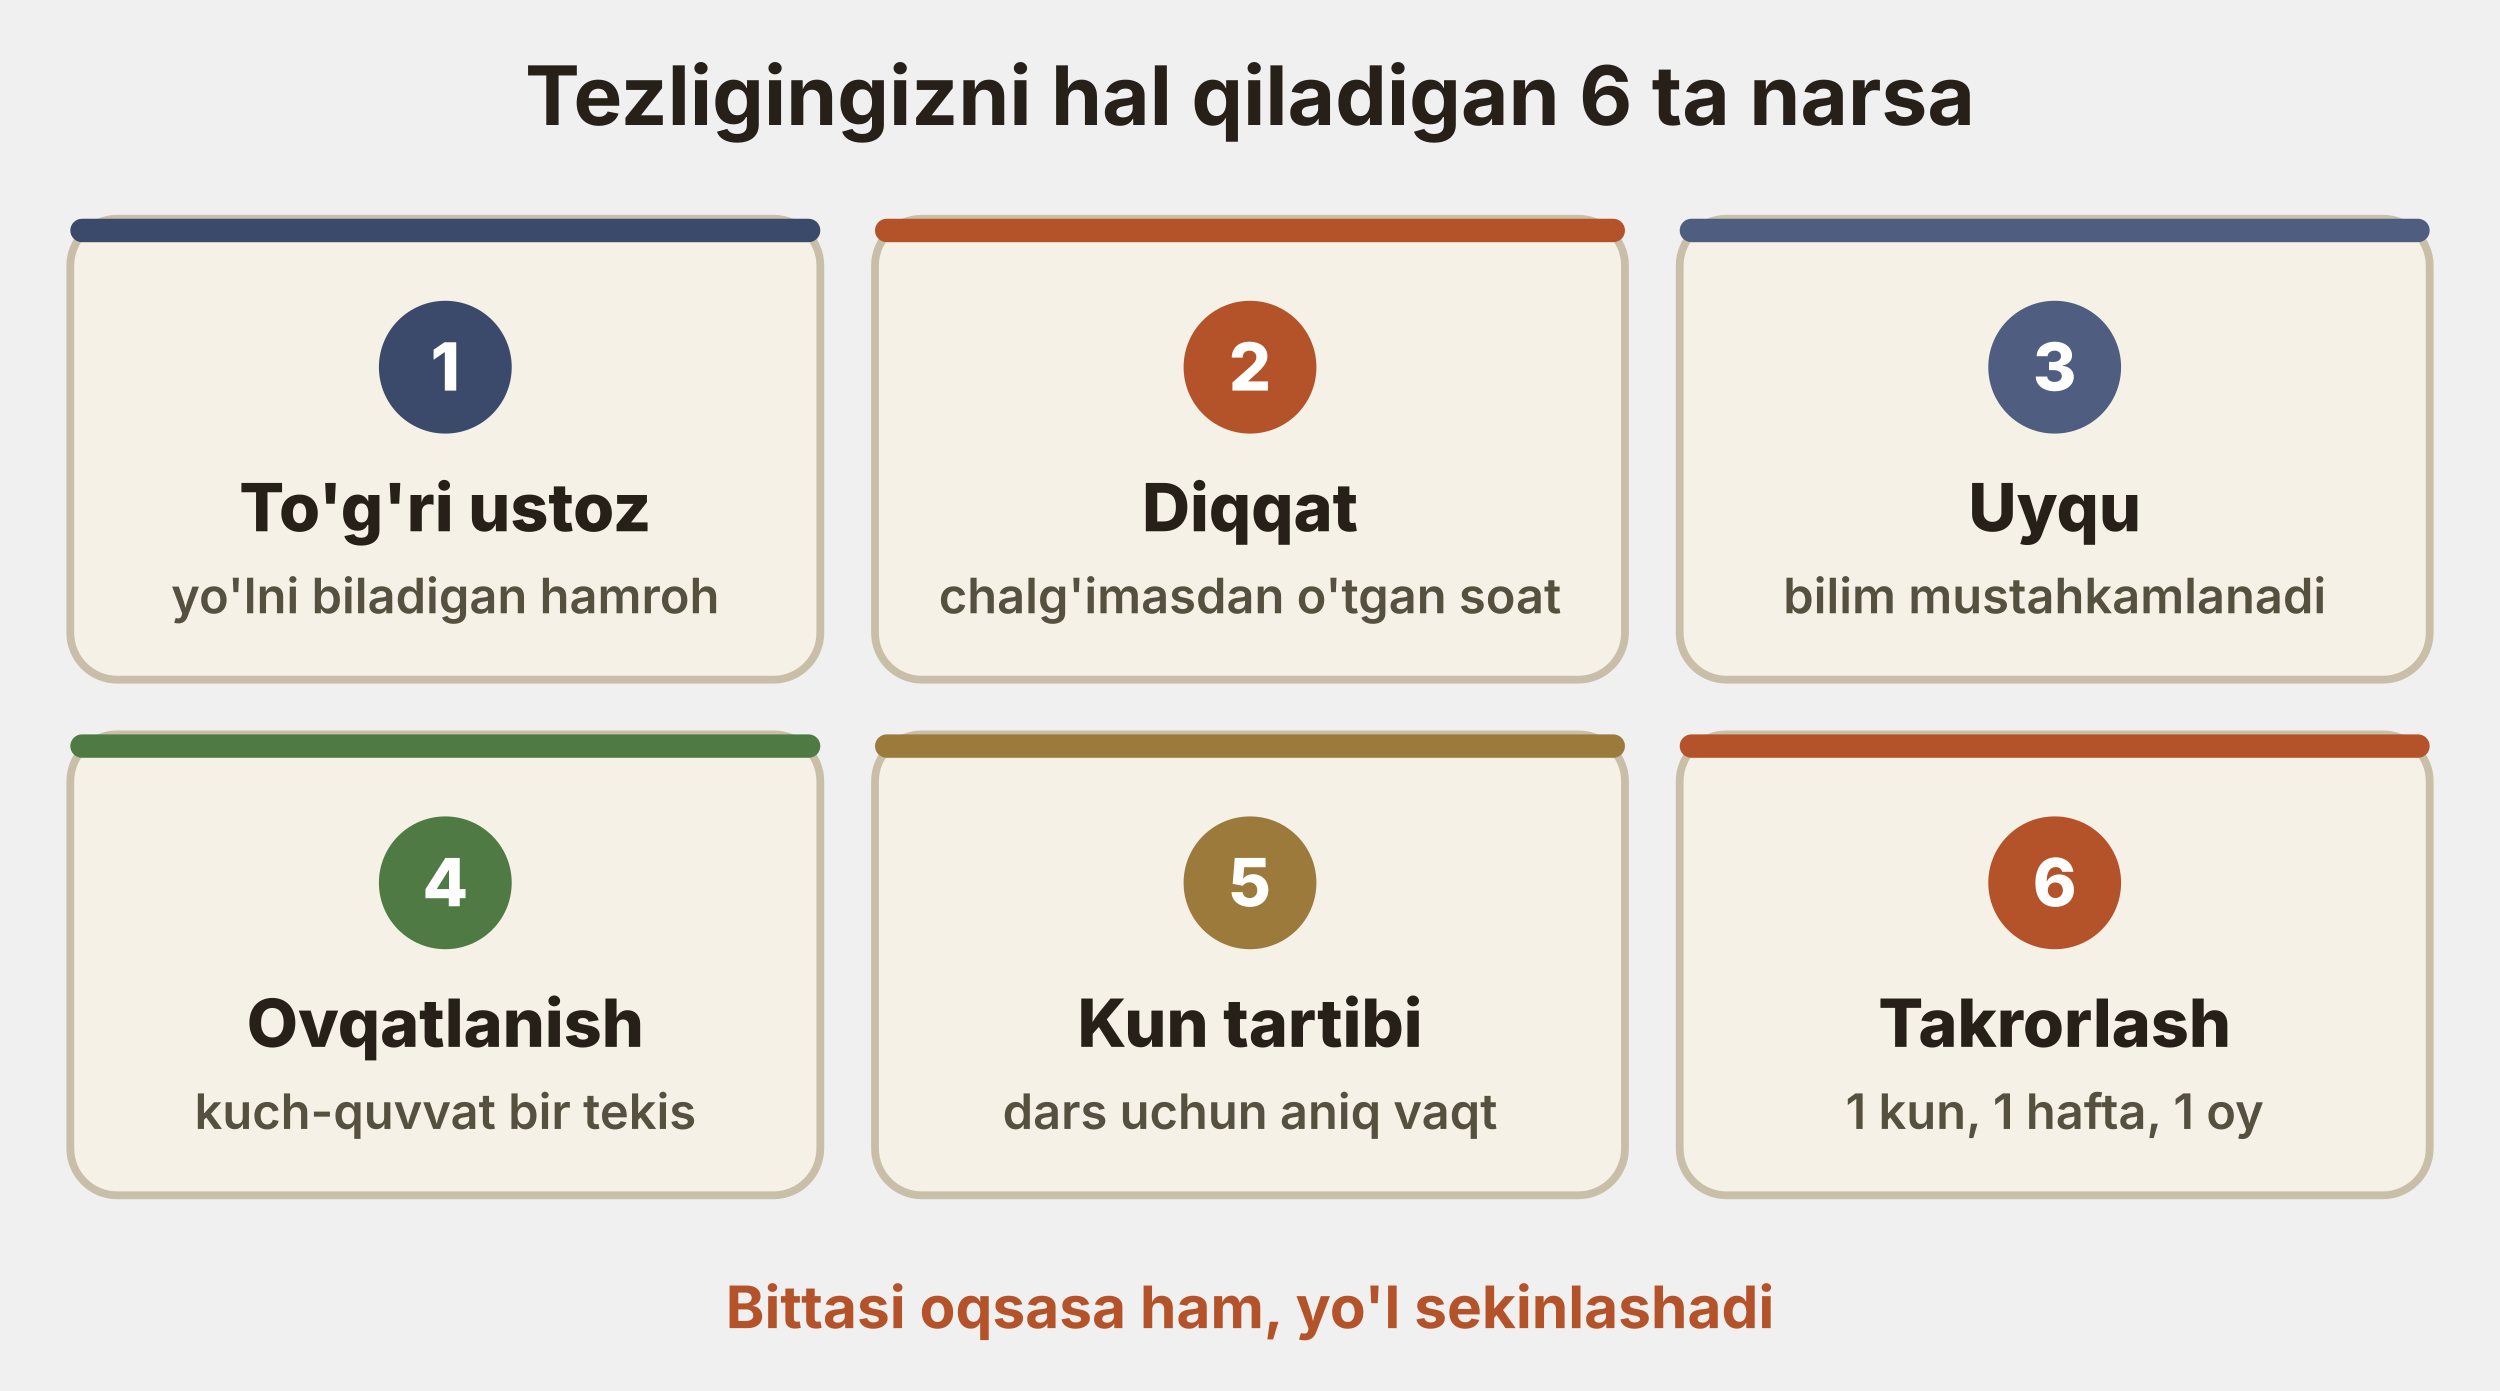
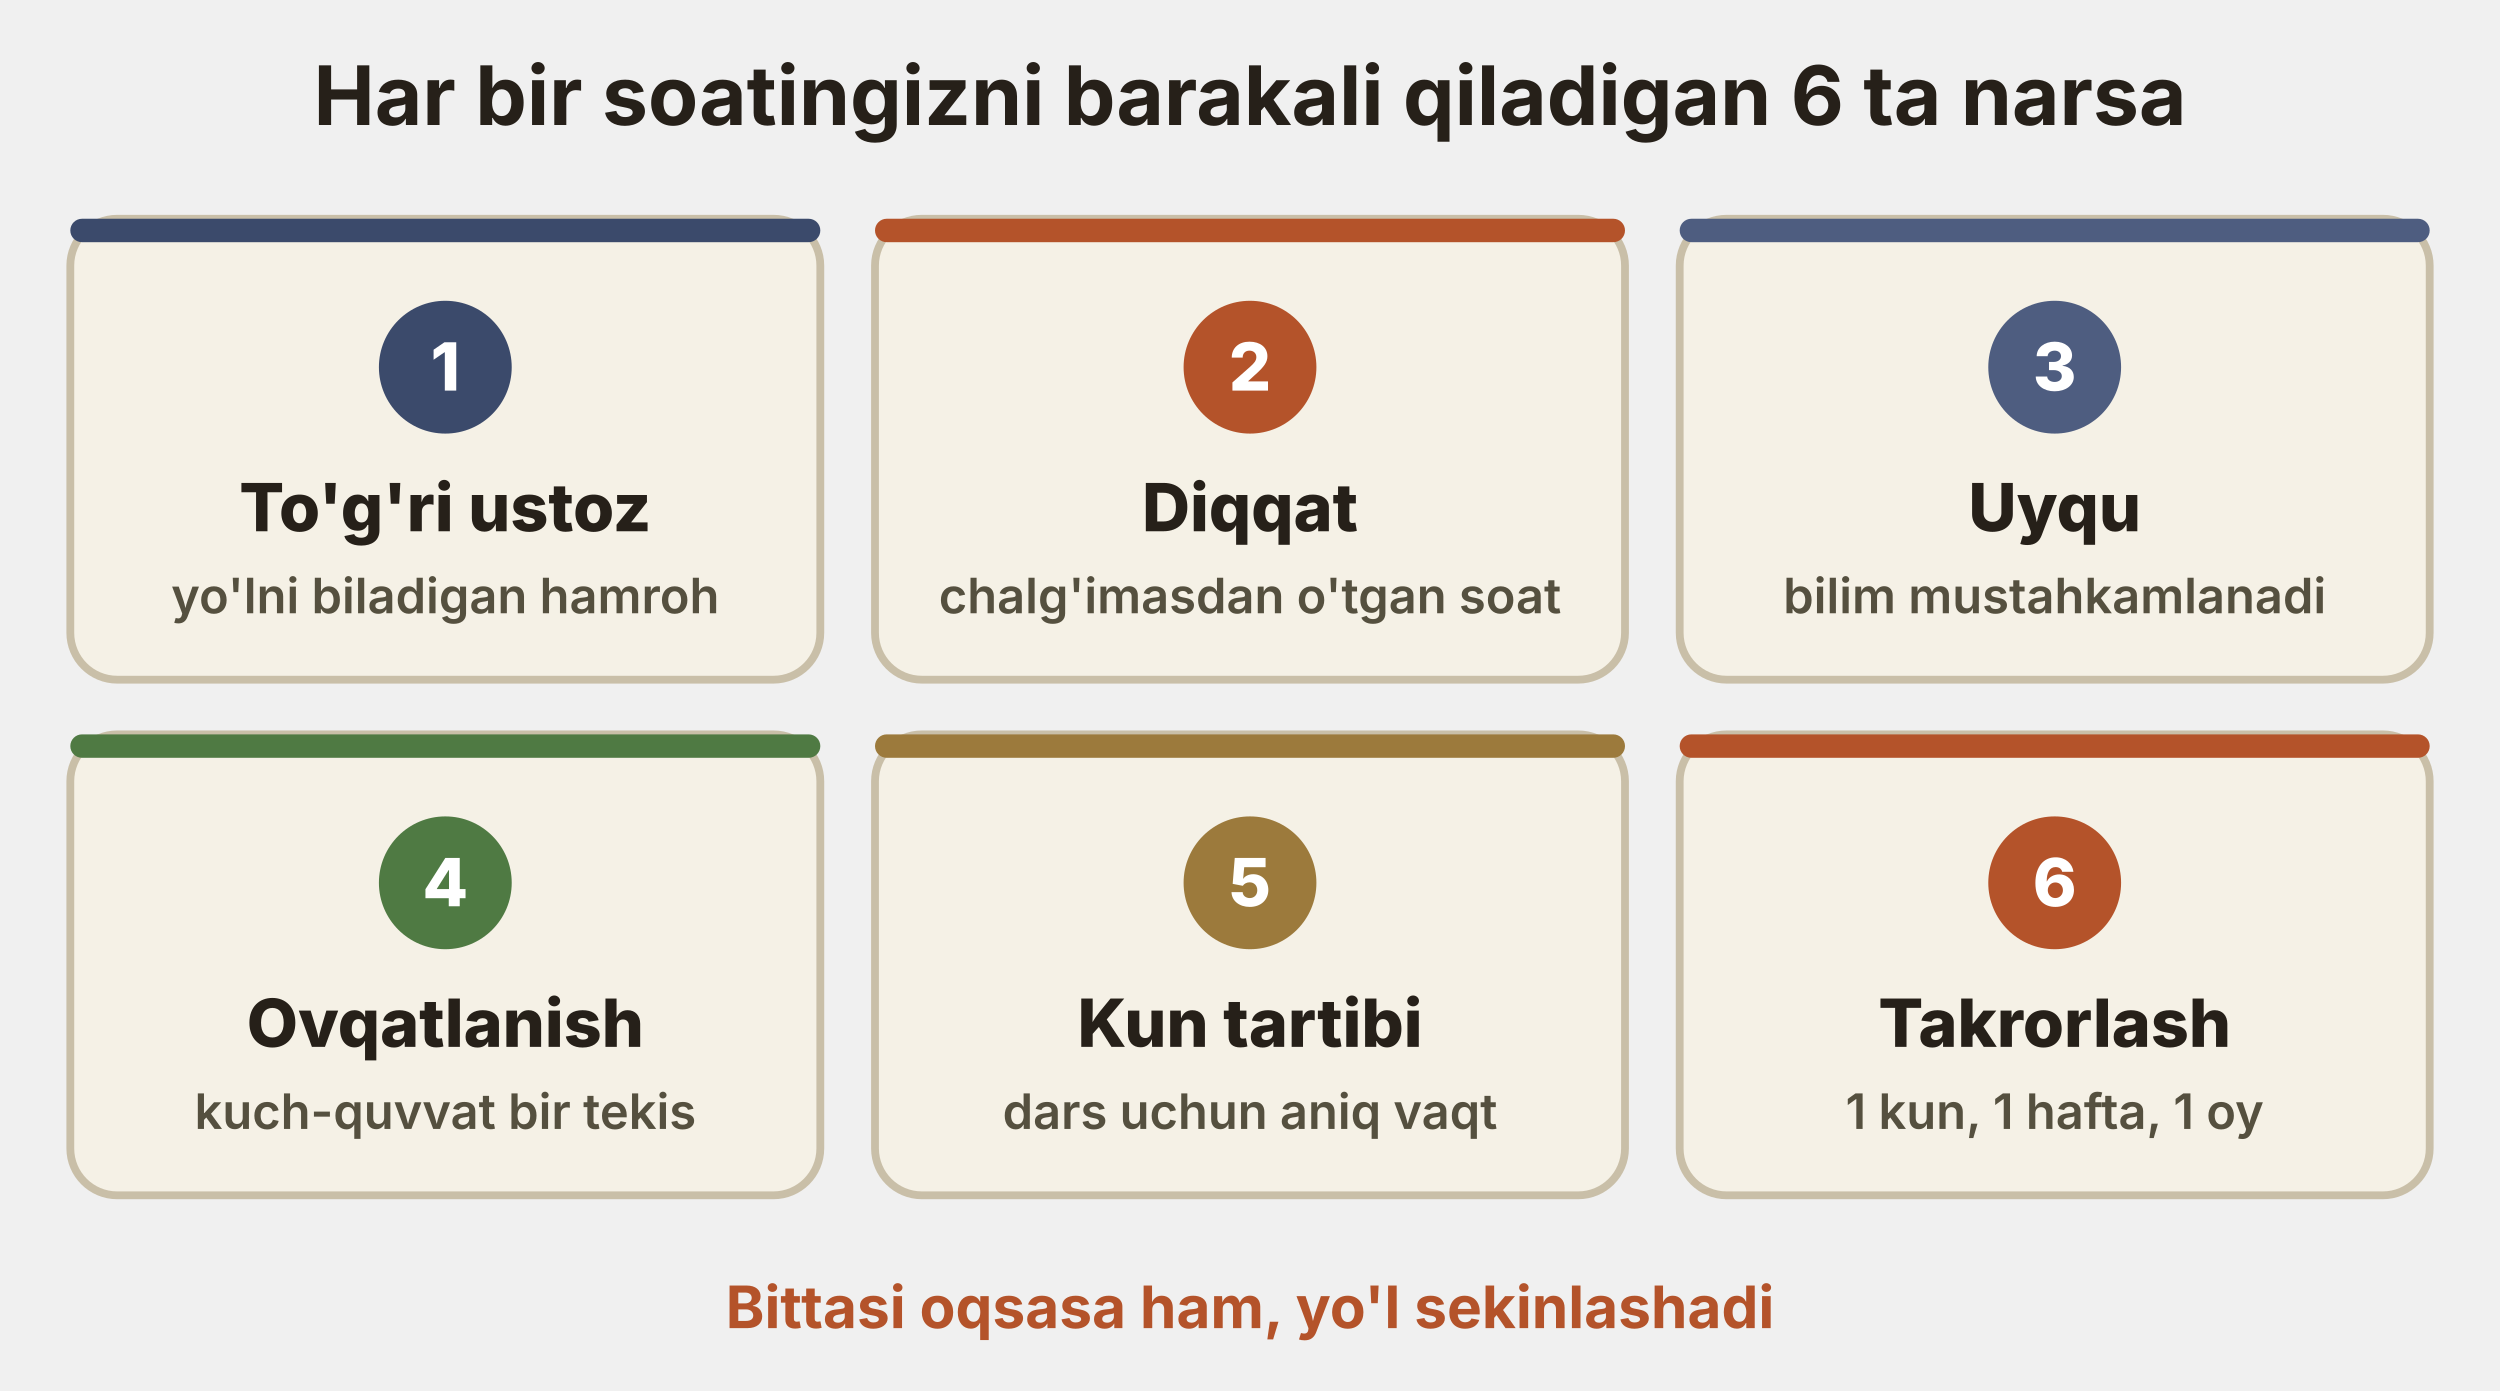
- <svg xmlns="http://www.w3.org/2000/svg" viewBox="0 0 640 356" width="640" height="356" role="img" aria-label="O'rganish tezligini hal qiladigan 6 ta narsa: to'g'ri ustoz, diqqat, uyqu, ovqatlanish, kun tartibi va to'g'ri paytda takrorlash">
-   <text x="320" y="32" font-family="Inter, system-ui, -apple-system, 'Segoe UI', sans-serif" font-size="21" font-weight="700" fill="#262019" text-anchor="middle">Tezligingizni hal qiladigan 6 ta narsa</text>
+ <svg xmlns="http://www.w3.org/2000/svg" viewBox="0 0 640 356" width="640" height="356" role="img" aria-label="Har bir soatni barakali qiladigan 6 ta narsa: to'g'ri ustoz, diqqat, uyqu, ovqatlanish, kun tartibi va to'g'ri paytda takrorlash">
+   <text x="320" y="32" font-family="Inter, system-ui, -apple-system, 'Segoe UI', sans-serif" font-size="21" font-weight="700" fill="#262019" text-anchor="middle">Har bir soatingizni barakali qiladigan 6 ta narsa</text>
  <g class="pop" style="transition-delay:0.15s">
    <rect x="18.0" y="56" width="192" height="118" rx="12" fill="#F5F1E6" stroke="#C9BFA8" stroke-width="2" />
    <rect x="18.0" y="56" width="192" height="6" rx="3" fill="#3B4A6B" />
    <circle cx="114.0" cy="94" r="17" fill="#3B4A6B" />
    <text x="114.0" y="100" font-family="Inter, system-ui, -apple-system, 'Segoe UI', sans-serif" font-size="17" font-weight="800" fill="#FFFFFF" text-anchor="middle">1</text>
    <text x="114.0" y="136" font-family="Inter, system-ui, -apple-system, 'Segoe UI', sans-serif" font-size="17" font-weight="800" fill="#262019" text-anchor="middle">To'g'ri ustoz</text>
    <text x="114.0" y="157" font-family="Inter, system-ui, -apple-system, 'Segoe UI', sans-serif" font-size="12.5" font-weight="600" fill="#55503F" text-anchor="middle">yo'lni biladigan hamroh</text>
  </g>
  <g class="pop" style="transition-delay:0.33s">
    <rect x="224.0" y="56" width="192" height="118" rx="12" fill="#F5F1E6" stroke="#C9BFA8" stroke-width="2" />
    <rect x="224.0" y="56" width="192" height="6" rx="3" fill="#B4532A" />
    <circle cx="320.0" cy="94" r="17" fill="#B4532A" />
    <text x="320.0" y="100" font-family="Inter, system-ui, -apple-system, 'Segoe UI', sans-serif" font-size="17" font-weight="800" fill="#FFFFFF" text-anchor="middle">2</text>
    <text x="320.0" y="136" font-family="Inter, system-ui, -apple-system, 'Segoe UI', sans-serif" font-size="17" font-weight="800" fill="#262019" text-anchor="middle">Diqqat</text>
    <text x="320.0" y="157" font-family="Inter, system-ui, -apple-system, 'Segoe UI', sans-serif" font-size="12.5" font-weight="600" fill="#55503F" text-anchor="middle">chalg'imasdan o'tgan soat</text>
  </g>
  <g class="pop" style="transition-delay:0.51s">
    <rect x="430.0" y="56" width="192" height="118" rx="12" fill="#F5F1E6" stroke="#C9BFA8" stroke-width="2" />
    <rect x="430.0" y="56" width="192" height="6" rx="3" fill="#4E5D80" />
    <circle cx="526.0" cy="94" r="17" fill="#4E5D80" />
    <text x="526.0" y="100" font-family="Inter, system-ui, -apple-system, 'Segoe UI', sans-serif" font-size="17" font-weight="800" fill="#FFFFFF" text-anchor="middle">3</text>
    <text x="526.0" y="136" font-family="Inter, system-ui, -apple-system, 'Segoe UI', sans-serif" font-size="17" font-weight="800" fill="#262019" text-anchor="middle">Uyqu</text>
    <text x="526.0" y="157" font-family="Inter, system-ui, -apple-system, 'Segoe UI', sans-serif" font-size="12.5" font-weight="600" fill="#55503F" text-anchor="middle">bilim mustahkamlanadi</text>
  </g>
  <g class="pop" style="transition-delay:0.69s">
    <rect x="18.0" y="188" width="192" height="118" rx="12" fill="#F5F1E6" stroke="#C9BFA8" stroke-width="2" />
    <rect x="18.0" y="188" width="192" height="6" rx="3" fill="#4F7A43" />
    <circle cx="114.0" cy="226" r="17" fill="#4F7A43" />
    <text x="114.0" y="232" font-family="Inter, system-ui, -apple-system, 'Segoe UI', sans-serif" font-size="17" font-weight="800" fill="#FFFFFF" text-anchor="middle">4</text>
    <text x="114.0" y="268" font-family="Inter, system-ui, -apple-system, 'Segoe UI', sans-serif" font-size="17" font-weight="800" fill="#262019" text-anchor="middle">Ovqatlanish</text>
    <text x="114.0" y="289" font-family="Inter, system-ui, -apple-system, 'Segoe UI', sans-serif" font-size="12.5" font-weight="600" fill="#55503F" text-anchor="middle">kuch-quvvat bir tekis</text>
  </g>
  <g class="pop" style="transition-delay:0.87s">
    <rect x="224.0" y="188" width="192" height="118" rx="12" fill="#F5F1E6" stroke="#C9BFA8" stroke-width="2" />
    <rect x="224.0" y="188" width="192" height="6" rx="3" fill="#9C7A3C" />
    <circle cx="320.0" cy="226" r="17" fill="#9C7A3C" />
    <text x="320.0" y="232" font-family="Inter, system-ui, -apple-system, 'Segoe UI', sans-serif" font-size="17" font-weight="800" fill="#FFFFFF" text-anchor="middle">5</text>
    <text x="320.0" y="268" font-family="Inter, system-ui, -apple-system, 'Segoe UI', sans-serif" font-size="17" font-weight="800" fill="#262019" text-anchor="middle">Kun tartibi</text>
    <text x="320.0" y="289" font-family="Inter, system-ui, -apple-system, 'Segoe UI', sans-serif" font-size="12.5" font-weight="600" fill="#55503F" text-anchor="middle">dars uchun aniq vaqt</text>
  </g>
  <g class="pop" style="transition-delay:1.05s">
    <rect x="430.0" y="188" width="192" height="118" rx="12" fill="#F5F1E6" stroke="#C9BFA8" stroke-width="2" />
    <rect x="430.0" y="188" width="192" height="6" rx="3" fill="#B4532A" />
    <circle cx="526.0" cy="226" r="17" fill="#B4532A" />
    <text x="526.0" y="232" font-family="Inter, system-ui, -apple-system, 'Segoe UI', sans-serif" font-size="17" font-weight="800" fill="#FFFFFF" text-anchor="middle">6</text>
    <text x="526.0" y="268" font-family="Inter, system-ui, -apple-system, 'Segoe UI', sans-serif" font-size="17" font-weight="800" fill="#262019" text-anchor="middle">Takrorlash</text>
    <text x="526.0" y="289" font-family="Inter, system-ui, -apple-system, 'Segoe UI', sans-serif" font-size="12.5" font-weight="600" fill="#55503F" text-anchor="middle">1 kun, 1 hafta, 1 oy</text>
  </g>
  <g class="pop" style="transition-delay:1.40s">
    <text x="320" y="340" font-family="Inter, system-ui, -apple-system, 'Segoe UI', sans-serif" font-size="15" font-weight="700" fill="#B4532A" text-anchor="middle">Bittasi oqsasa ham, yo'l sekinlashadi</text>
  </g>
</svg>
